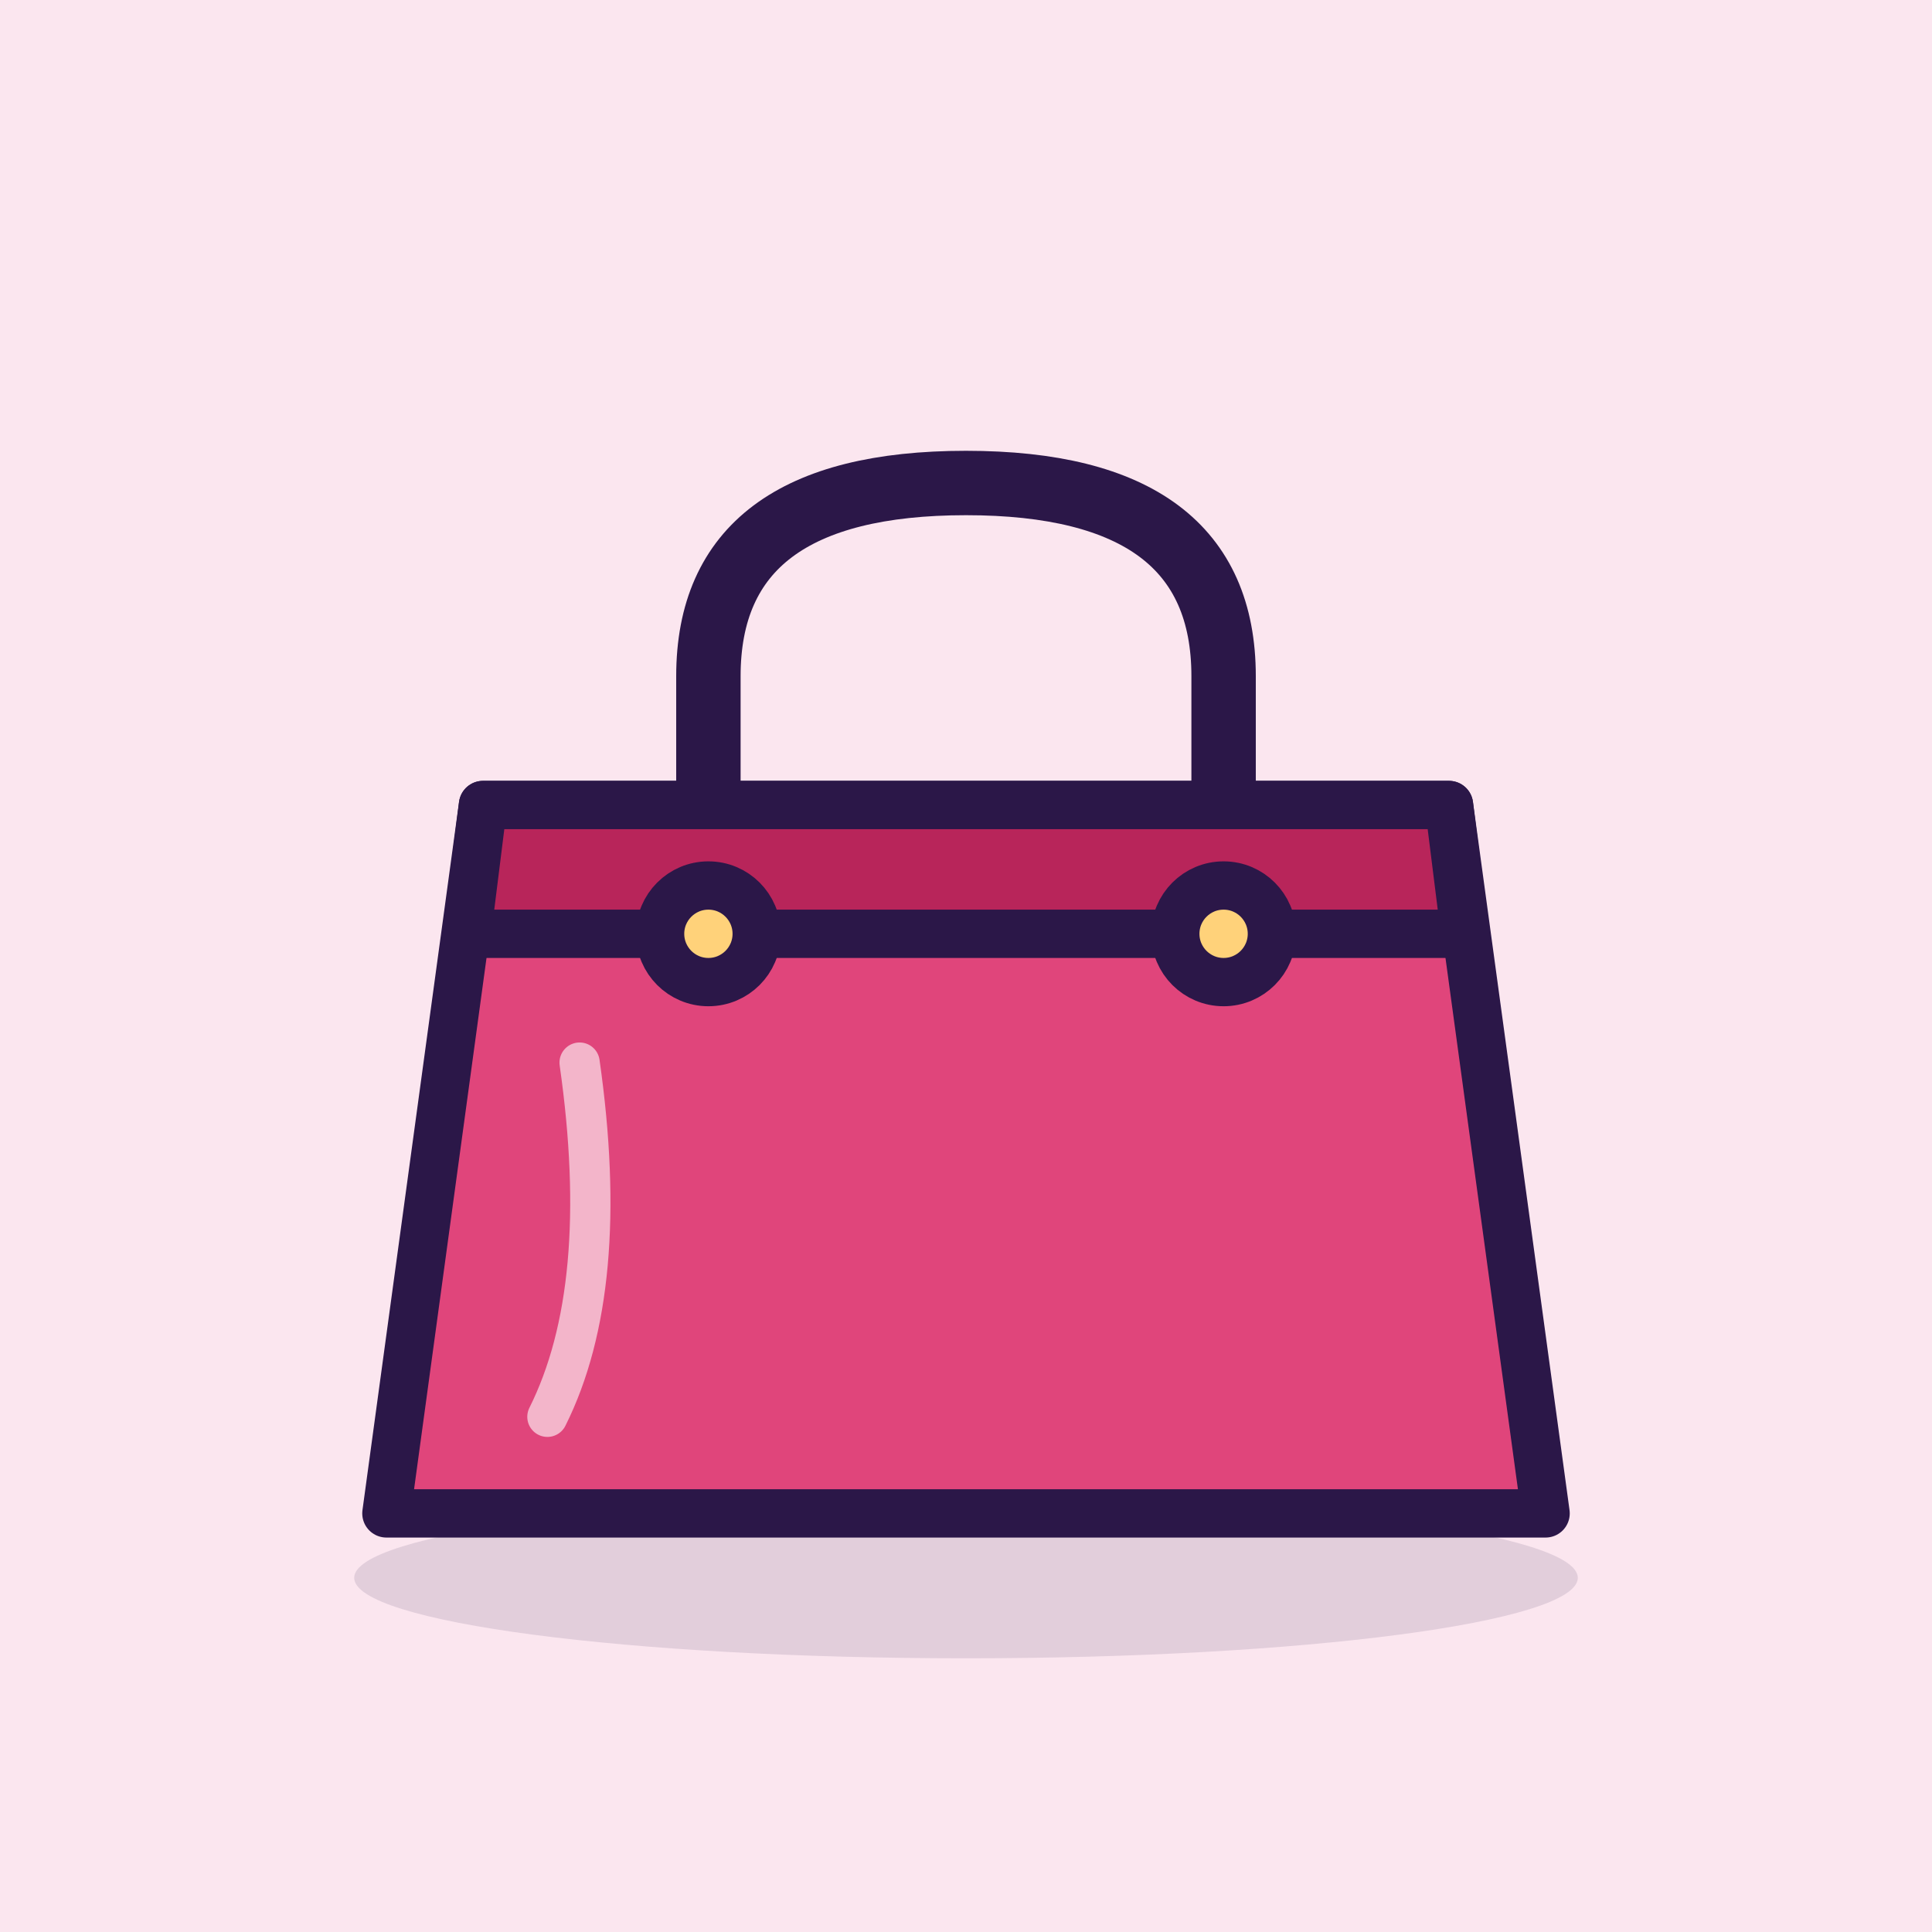
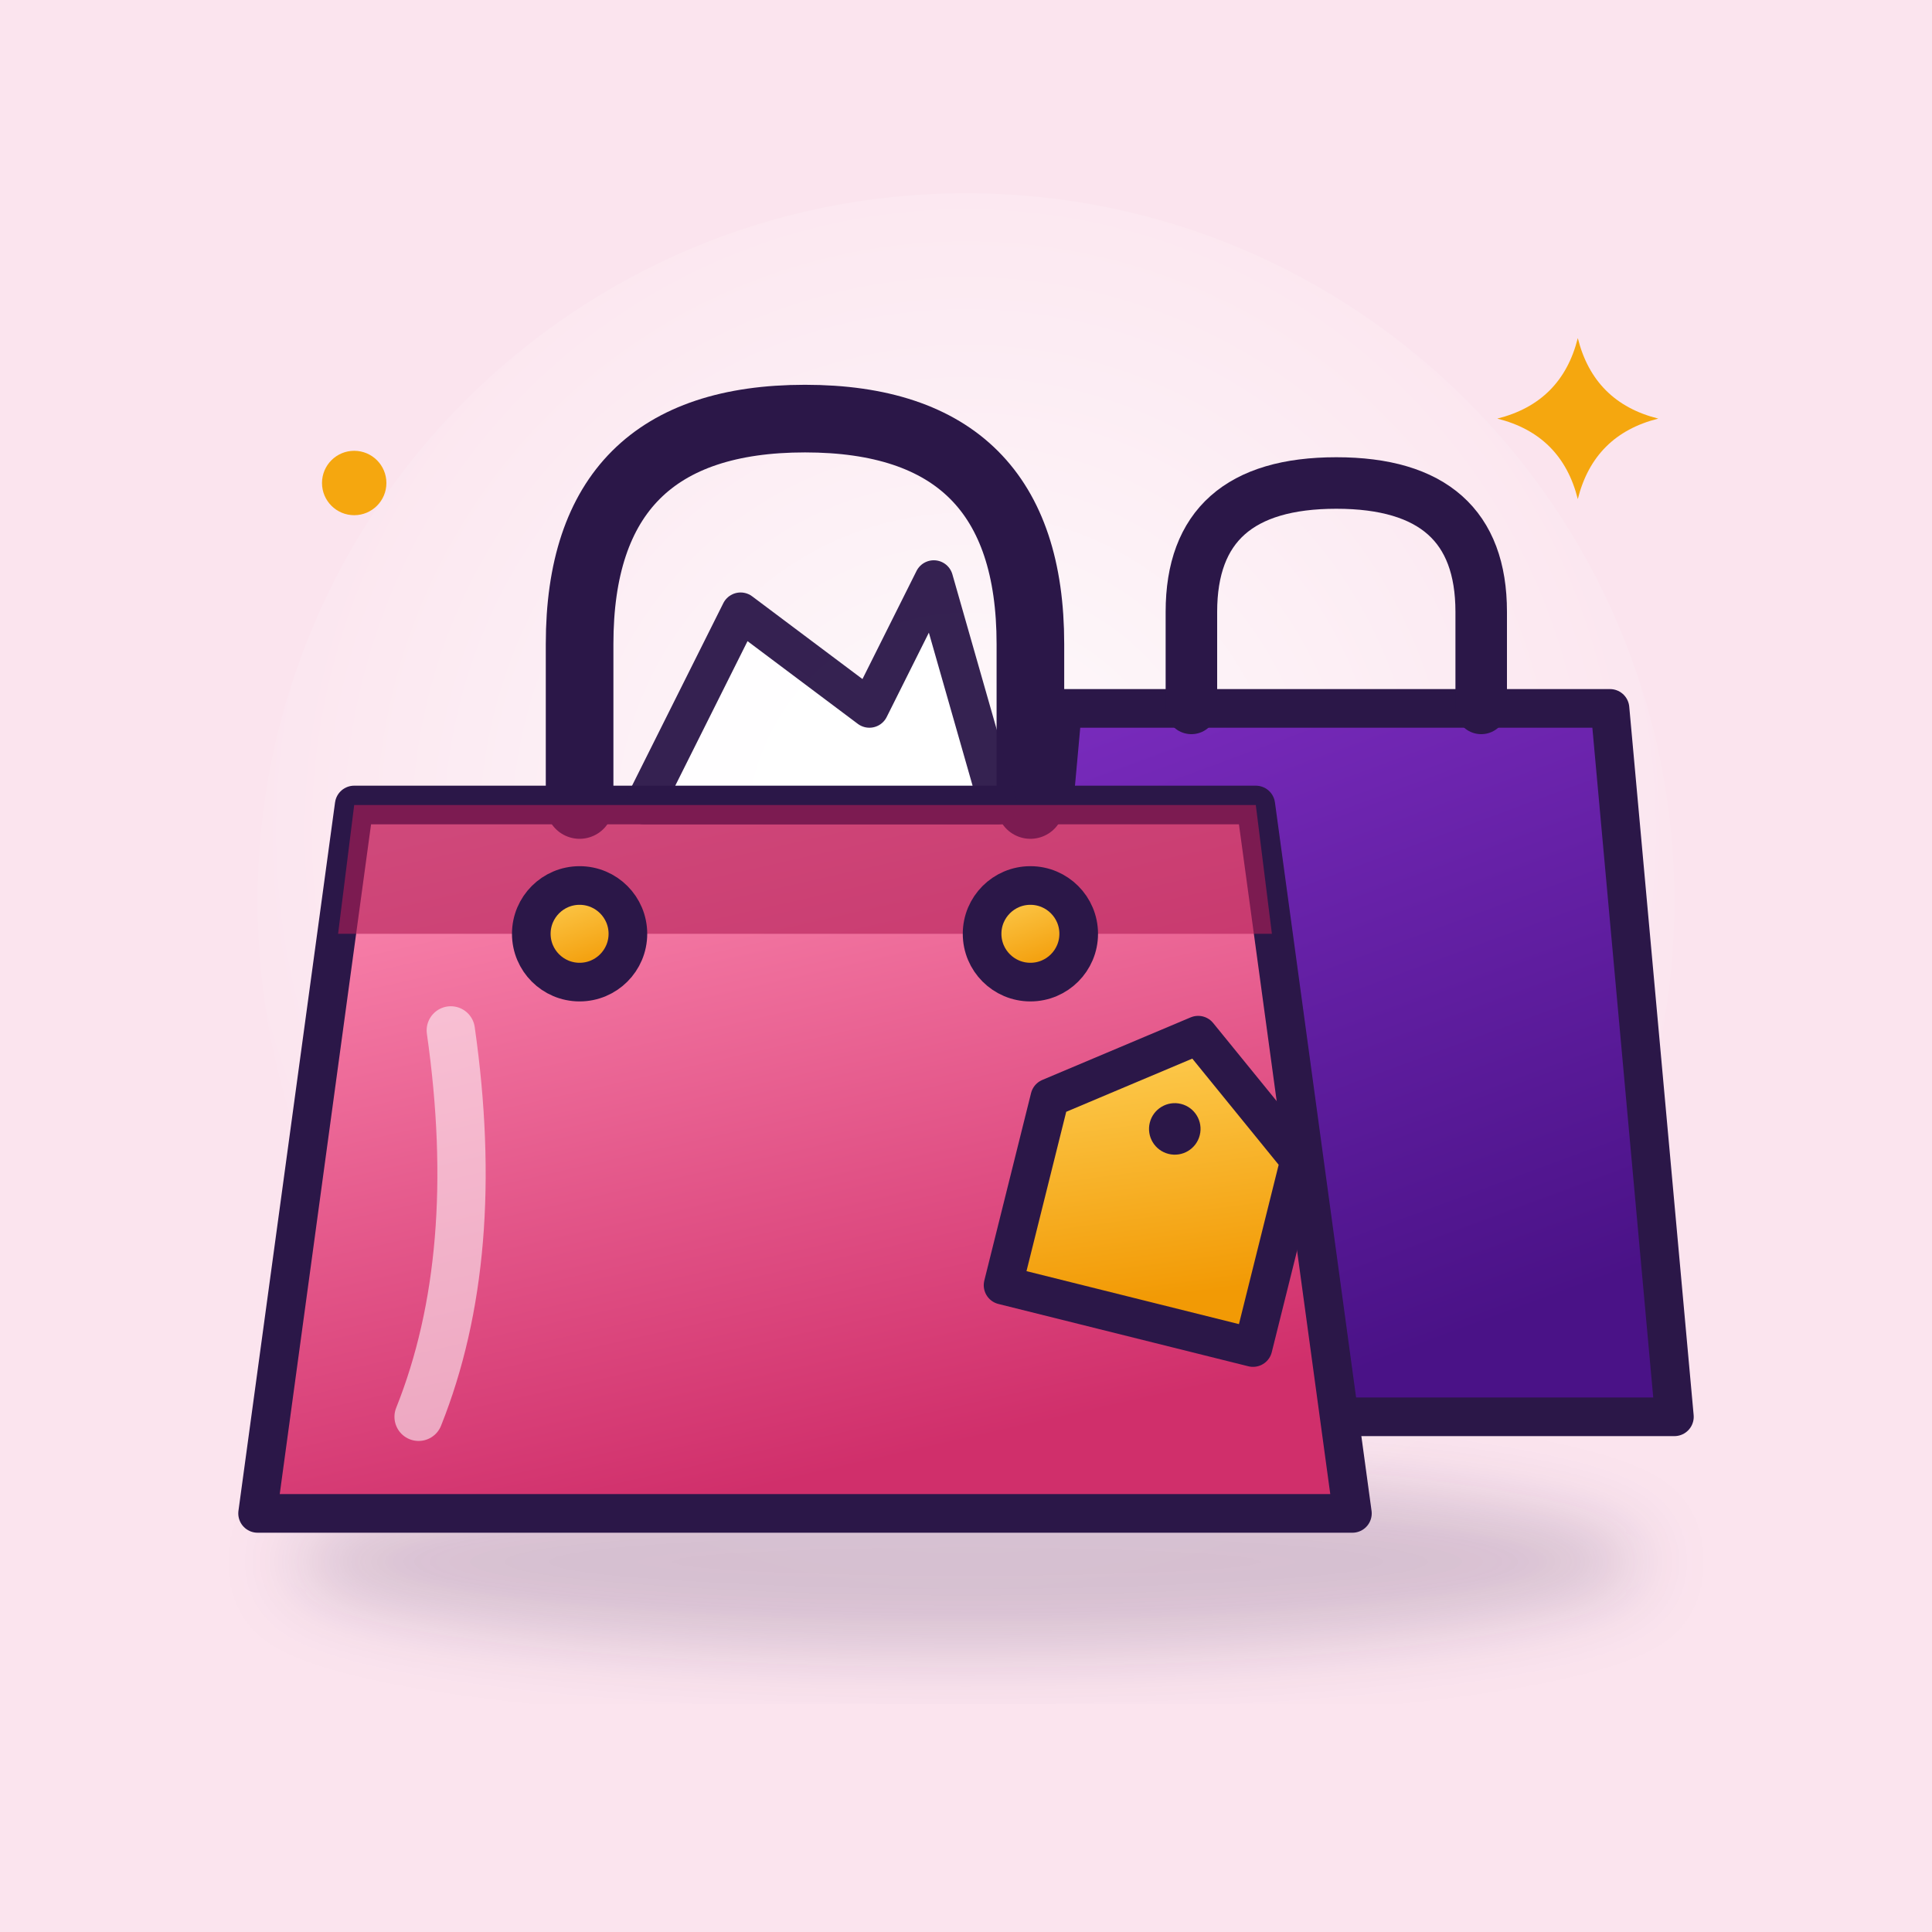
<svg xmlns="http://www.w3.org/2000/svg" viewBox="0 0 120 120" role="img">
-   <rect width="120" height="120" fill="#FBE6EF" />
-   <ellipse cx="60" cy="98" rx="38" ry="5" fill="#2B1748" opacity="0.12" />
-   <g stroke="#2B1748" stroke-width="3" stroke-linejoin="round" stroke-linecap="round">
-     <path d="M30 50 H90 L96 94 H24 Z" fill="#E0457B" />
-     <path d="M44 50 V42 Q44 30 60 30 Q76 30 76 42 V50" fill="none" stroke-width="4" />
-     <path d="M30 50 H90 L91 58 H29 Z" fill="#B8255A" />
-     <circle cx="44" cy="58" r="3" fill="#FFD27A" />
-     <circle cx="76" cy="58" r="3" fill="#FFD27A" />
-     <path d="M36 66 Q38 80 34 88" fill="none" stroke="#FFFFFF" stroke-width="2.5" opacity="0.6" />
+   <defs>
+     <linearGradient id="pur" x1="0" y1="0" x2="0.35" y2="1">
+       <stop offset="0" stop-color="#A35BE8" />
+       <stop offset="1" stop-color="#6A1FB5" />
+     </linearGradient>
+     <linearGradient id="purD" x1="0" y1="0" x2="0.35" y2="1">
+       <stop offset="0" stop-color="#7B2CBF" />
+       <stop offset="1" stop-color="#4A1287" />
+     </linearGradient>
+     <linearGradient id="gold" x1="0" y1="0" x2="0.35" y2="1">
+       <stop offset="0" stop-color="#FFD45C" />
+       <stop offset="1" stop-color="#F29A05" />
+     </linearGradient>
+     <linearGradient id="goldD" x1="0" y1="0" x2="0.35" y2="1">
+       <stop offset="0" stop-color="#F2A20C" />
+       <stop offset="1" stop-color="#C97A00" />
+     </linearGradient>
+     <linearGradient id="slate" x1="0" y1="0" x2="0.35" y2="1">
+       <stop offset="0" stop-color="#66737B" />
+       <stop offset="1" stop-color="#353F46" />
+     </linearGradient>
+     <linearGradient id="slateL" x1="0" y1="0" x2="0.35" y2="1">
+       <stop offset="0" stop-color="#B8C3CA" />
+       <stop offset="1" stop-color="#7F8C94" />
+     </linearGradient>
+     <linearGradient id="red" x1="0" y1="0" x2="0.35" y2="1">
+       <stop offset="0" stop-color="#FF7A66" />
+       <stop offset="1" stop-color="#CC3526" />
+     </linearGradient>
+     <linearGradient id="blue" x1="0" y1="0" x2="0.35" y2="1">
+       <stop offset="0" stop-color="#5DB0F5" />
+       <stop offset="1" stop-color="#1C64A8" />
+     </linearGradient>
+     <linearGradient id="green" x1="0" y1="0" x2="0.35" y2="1">
+       <stop offset="0" stop-color="#5CC183" />
+       <stop offset="1" stop-color="#22794A" />
+     </linearGradient>
+     <linearGradient id="greenD" x1="0" y1="0" x2="0.35" y2="1">
+       <stop offset="0" stop-color="#2F8F57" />
+       <stop offset="1" stop-color="#155A33" />
+     </linearGradient>
+     <linearGradient id="pink" x1="0" y1="0" x2="0.35" y2="1">
+       <stop offset="0" stop-color="#FF8FB5" />
+       <stop offset="1" stop-color="#D02F6B" />
+     </linearGradient>
+     <linearGradient id="teal" x1="0" y1="0" x2="0.35" y2="1">
+       <stop offset="0" stop-color="#4CC4D2" />
+       <stop offset="1" stop-color="#14808E" />
+     </linearGradient>
+     <linearGradient id="cream" x1="0" y1="0" x2="0.35" y2="1">
+       <stop offset="0" stop-color="#FFFFFF" />
+       <stop offset="1" stop-color="#E6DEF2" />
+     </linearGradient>
+     <linearGradient id="brown" x1="0" y1="0" x2="0.35" y2="1">
+       <stop offset="0" stop-color="#C68B52" />
+       <stop offset="1" stop-color="#7E4F22" />
+     </linearGradient>
+     <linearGradient id="screen" x1="0" y1="0" x2="0.35" y2="1">
+       <stop offset="0" stop-color="#D6EDFF" />
+       <stop offset="1" stop-color="#7FBDF2" />
+     </linearGradient>
+     <linearGradient id="wood" x1="0" y1="0" x2="0.35" y2="1">
+       <stop offset="0" stop-color="#E0A869" />
+       <stop offset="1" stop-color="#A8692E" />
+     </linearGradient>
+     <linearGradient id="glow" x1="0" y1="0" x2="0.35" y2="1">
+       <stop offset="0" stop-color="#FFF3C4" />
+       <stop offset="1" stop-color="#FFD45C" />
+     </linearGradient>
+     <linearGradient id="skin" x1="0" y1="0" x2="0.35" y2="1">
+       <stop offset="0" stop-color="#FFFFFF" />
+       <stop offset="1" stop-color="#F1EAF9" />
+     </linearGradient>
+     <filter id="soft" x="-30%" y="-30%" width="160%" height="160%">
+       <feGaussianBlur stdDeviation="2.2" />
+     </filter>
+     <radialGradient id="halo" cx="0.5" cy="0.45" r="0.55">
+       <stop offset="0" stop-color="#FFFFFF" stop-opacity="0.85" />
+       <stop offset="1" stop-color="#FFFFFF" stop-opacity="0" />
+     </radialGradient>
+   </defs>
+   <rect width="120" height="120" fill="#FBE4EE" />
+   <circle cx="60" cy="56" r="44" fill="url(#halo)" />
+   <path d="M98 21 Q99 25 103 26 Q99 27 98 31 Q97 27 93 26 Q97 25 98 21 Z" fill="#F5A70F" stroke="none" />
+   <circle cx="22" cy="30" r="2" fill="#F5A70F" opacity="1" stroke="none" />
+   <path d="M26 67.0 Q26.6 69.4 29.0 70 Q26.6 70.6 26 73.0 Q25.4 70.6 23.0 70 Q25.4 69.4 26 67.0 Z" fill="#7B2CBF" stroke="none" />
+   <ellipse cx="60" cy="97" rx="42" ry="5.5" fill="#2B1748" opacity="0.18" filter="url(#soft)" />
+   <g stroke="#2B1748" stroke-width="2.4" stroke-linejoin="round" stroke-linecap="round">
+     <path d="M66 44 H100 L104 88 H62 Z" fill="url(#purD)" />
+     <path d="M74 44 V38 Q74 30 83 30 Q92 30 92 38 V44" fill="none" stroke-width="3.2" />
+     <path d="M22 50 H78 L84 94 H16 Z" fill="url(#pink)" />
+     <path d="M36 50 V40 Q36 26 50 26 Q64 26 64 40 V50" fill="none" stroke-width="4.2" />
+     <path d="M40 50 L46 38 L54 44 L58 36 L62 50 Z" fill="#FFFFFF" opacity="0.95" />
+     <path d="M22 50 H78 L79 58 H21 Z" fill="#B21E57" opacity="0.6" stroke="none" />
+     <circle cx="36" cy="58" r="3" fill="url(#gold)" />
+     <circle cx="64" cy="58" r="3" fill="url(#gold)" />
+     <path d="M28 64 Q30 78 26 88" fill="none" stroke="#FFFFFF" stroke-width="3" opacity="0.55" />
+     <path d="M64 70 L72 64 L80 70 L80 82 L64 82 Z" fill="url(#gold)" transform="rotate(14 72 74)" />
+     <circle cx="72" cy="70" r="1.6" fill="#2B1748" stroke="none" transform="rotate(14 72 74)" />
  </g>
</svg>
